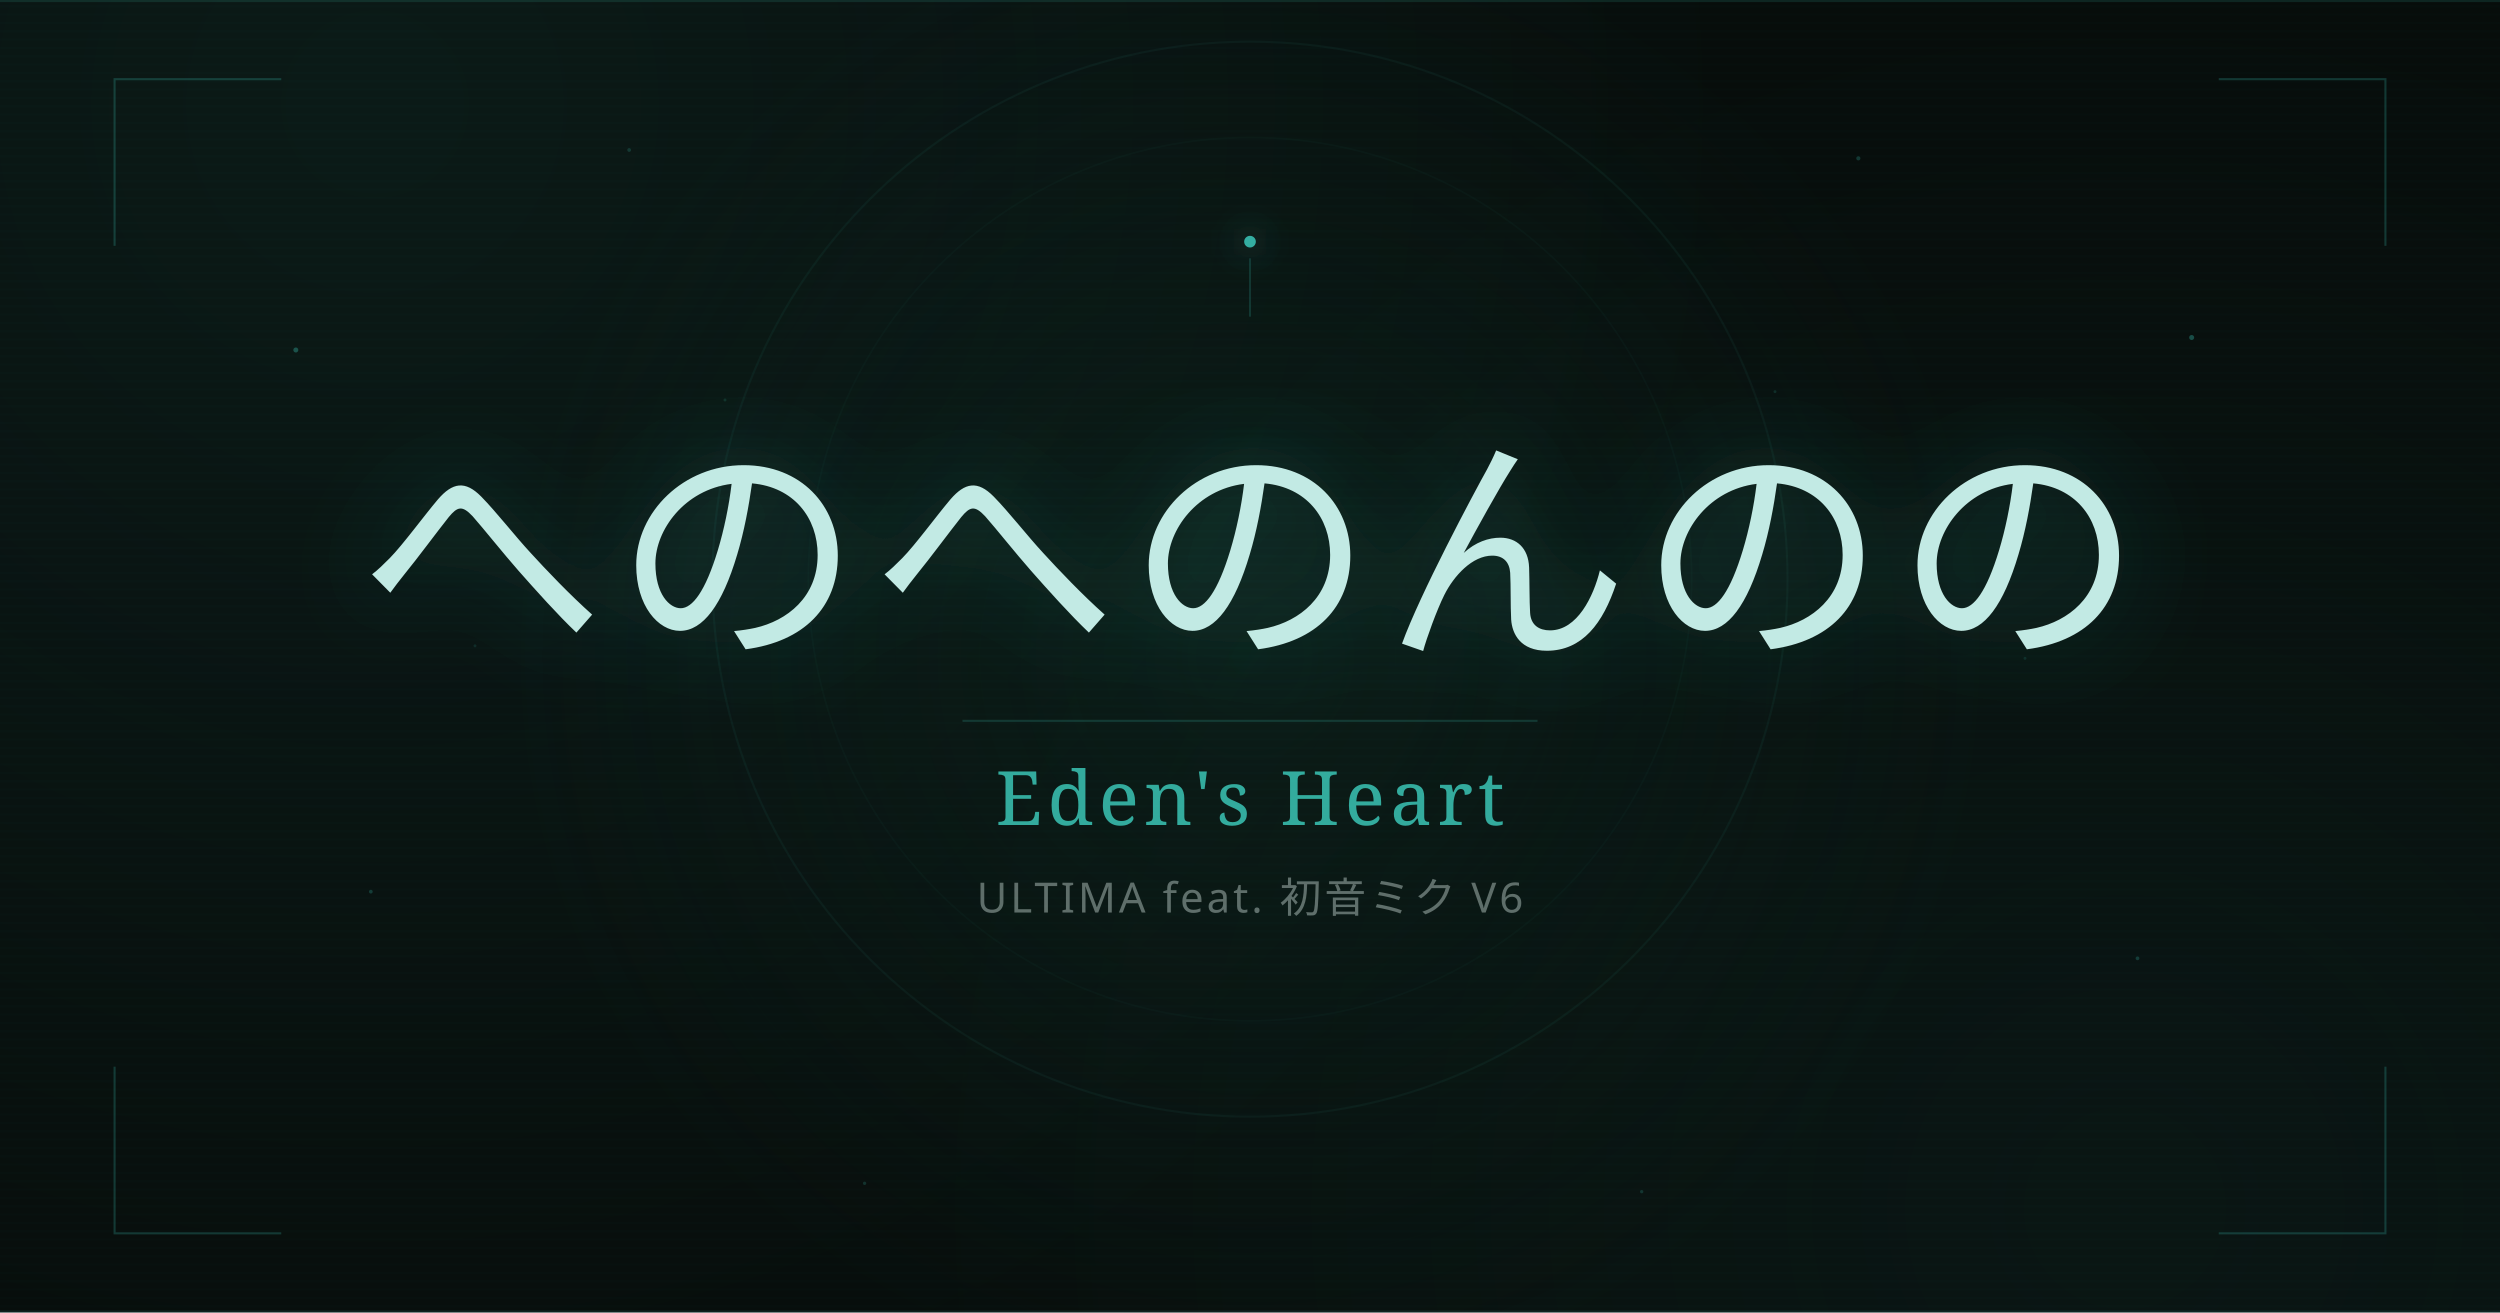
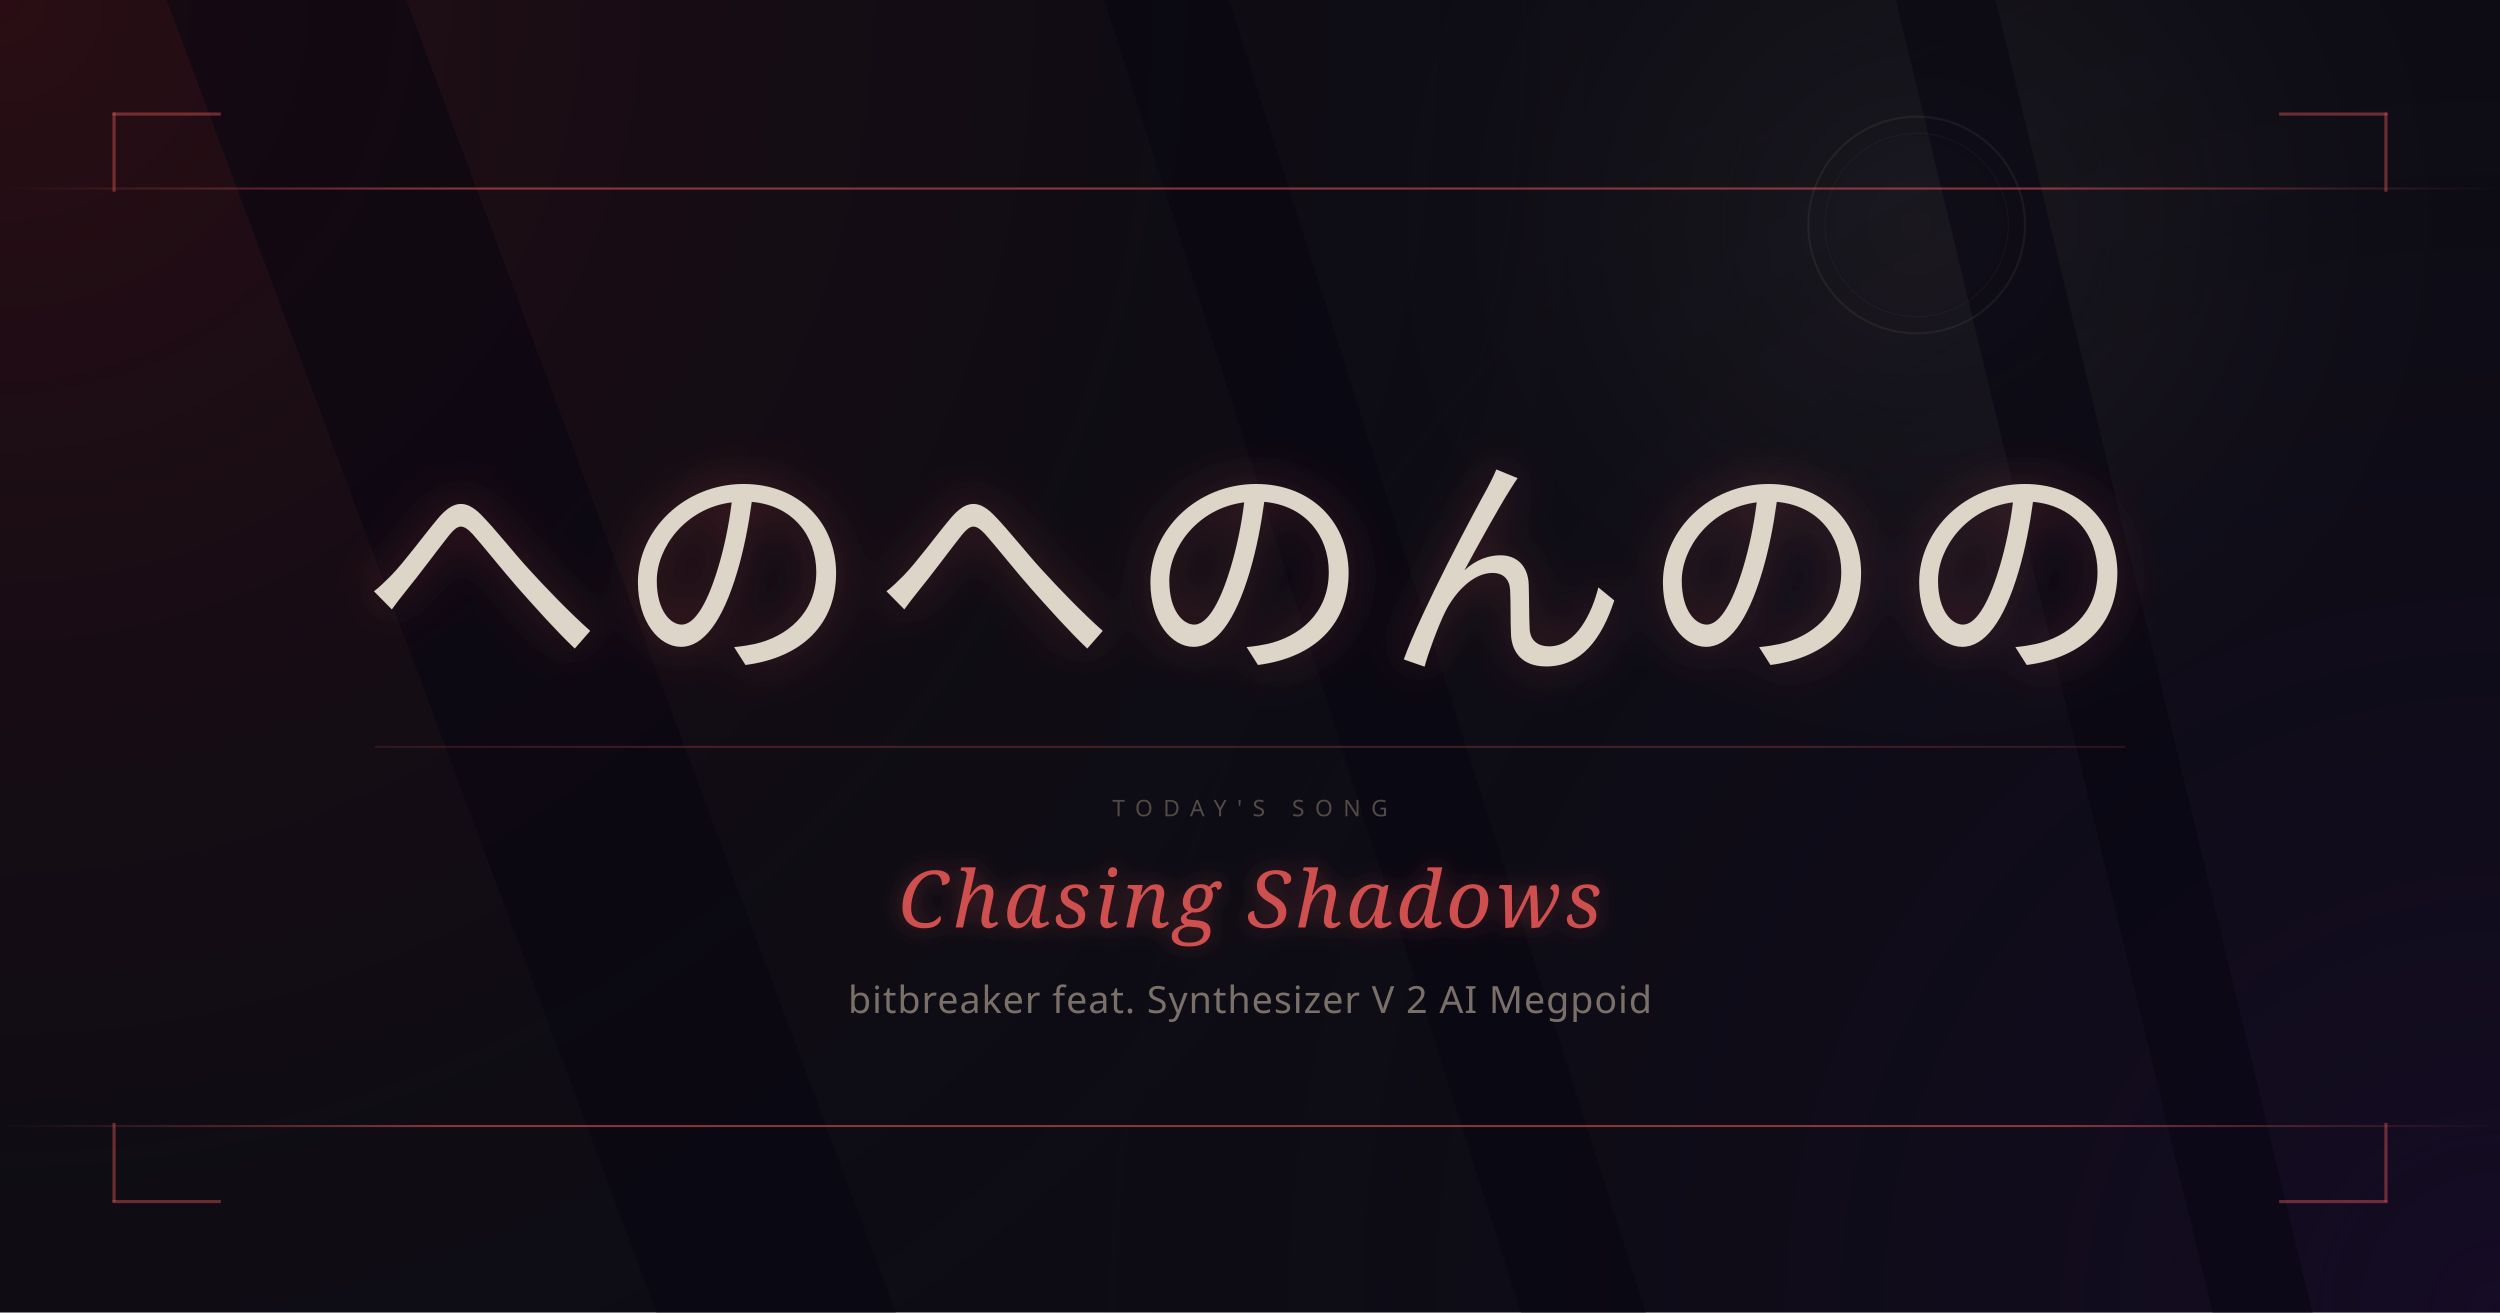
<svg xmlns="http://www.w3.org/2000/svg" width="1200" height="630" viewBox="0 0 1200 630">
  <defs>
-     <radialGradient id="g-tl" cx="180" cy="50" r="660" gradientUnits="userSpaceOnUse">
-       <stop offset="0%" stop-color="#3ecfbf" stop-opacity="0.07" />
-       <stop offset="100%" stop-color="#3ecfbf" stop-opacity="0" />
+     <radialGradient id="rg-ember" cx="0" cy="0" r="820" gradientUnits="userSpaceOnUse">
+       <stop offset="0%" stop-color="#5a0f14" stop-opacity="0.38" />
+       <stop offset="100%" stop-color="#0d0c14" stop-opacity="0" />
    </radialGradient>
-     <radialGradient id="g-br" cx="1020" cy="580" r="590" gradientUnits="userSpaceOnUse">
-       <stop offset="0%" stop-color="#3ecfbf" stop-opacity="0.05" />
-       <stop offset="100%" stop-color="#3ecfbf" stop-opacity="0" />
+     <radialGradient id="rg-void" cx="1200" cy="630" r="720" gradientUnits="userSpaceOnUse">
+       <stop offset="0%" stop-color="#1e0c37" stop-opacity="0.48" />
+       <stop offset="100%" stop-color="#0d0c14" stop-opacity="0" />
    </radialGradient>
-     <radialGradient id="g-center" cx="600" cy="315" r="360" gradientUnits="userSpaceOnUse">
-       <stop offset="0%" stop-color="#0e2821" stop-opacity="0.45" />
-       <stop offset="100%" stop-color="#0e2821" stop-opacity="0" />
+     <radialGradient id="rg-moon" cx="920" cy="108" r="290" gradientUnits="userSpaceOnUse">
+       <stop offset="0%" stop-color="#c8b8a8" stop-opacity="0.07" />
+       <stop offset="55%" stop-color="#c8b8a8" stop-opacity="0.02" />
+       <stop offset="100%" stop-color="#0d0c14" stop-opacity="0" />
    </radialGradient>
-     <filter id="f-title" x="-10%" y="-30%" width="120%" height="160%">
-       <feGaussianBlur in="SourceAlpha" stdDeviation="22" result="blur" />
-       <feFlood flood-color="#3ecfbf" flood-opacity="0.28" result="tint" />
-       <feComposite in="tint" in2="blur" operator="in" result="glow" />
+     <linearGradient id="lg-accent" x1="0" y1="0" x2="1200" y2="0" gradientUnits="userSpaceOnUse">
+       <stop offset="0%" stop-color="#cf5050" stop-opacity="0" />
+       <stop offset="18%" stop-color="#cf5050" stop-opacity="0.62" />
+       <stop offset="82%" stop-color="#cf5050" stop-opacity="0.62" />
+       <stop offset="100%" stop-color="#cf5050" stop-opacity="0" />
+     </linearGradient>
+     <linearGradient id="lg-accent-mid" x1="0" y1="0" x2="1200" y2="0" gradientUnits="userSpaceOnUse">
+       <stop offset="0%" stop-color="#cf5050" stop-opacity="0" />
+       <stop offset="28%" stop-color="#cf5050" stop-opacity="0.28" />
+       <stop offset="72%" stop-color="#cf5050" stop-opacity="0.28" />
+       <stop offset="100%" stop-color="#cf5050" stop-opacity="0" />
+     </linearGradient>
+     <filter id="f-title" x="-6%" y="-25%" width="112%" height="150%">
+       <feGaussianBlur in="SourceAlpha" stdDeviation="11" result="blur" />
+       <feFlood flood-color="#cf5050" flood-opacity="0.3" result="c" />
+       <feComposite in="c" in2="blur" operator="in" result="glow" />
      <feMerge>
        <feMergeNode in="glow" />
        <feMergeNode in="SourceGraphic" />
      </feMerge>
    </filter>
-     <filter id="f-accent" x="-60%" y="-800%" width="220%" height="1700%">
-       <feGaussianBlur in="SourceGraphic" stdDeviation="5" result="blur" />
+     <filter id="f-song" x="-12%" y="-50%" width="124%" height="200%">
+       <feGaussianBlur in="SourceAlpha" stdDeviation="5" result="blur" />
+       <feFlood flood-color="#cf5050" flood-opacity="0.42" result="c" />
+       <feComposite in="c" in2="blur" operator="in" result="glow" />
      <feMerge>
-         <feMergeNode in="blur" />
+         <feMergeNode in="glow" />
        <feMergeNode in="SourceGraphic" />
      </feMerge>
    </filter>
-     <filter id="f-star" x="-400%" y="-400%" width="900%" height="900%">
-       <feGaussianBlur in="SourceGraphic" stdDeviation="8" result="blur" />
-       <feMerge>
-         <feMergeNode in="blur" />
-         <feMergeNode in="SourceGraphic" />
-       </feMerge>
-     </filter>
-     <pattern id="p-scan" patternUnits="userSpaceOnUse" width="1200" height="4">
-       <line x1="0" y1="3" x2="1200" y2="3" stroke="#3ecfbf" stroke-opacity="0.012" stroke-width="1" />
-     </pattern>
  </defs>
-   <rect width="1200" height="630" fill="#070d0b" />
-   <rect width="1200" height="630" fill="url(#g-tl)" />
-   <rect width="1200" height="630" fill="url(#g-br)" />
-   <rect width="1200" height="630" fill="url(#g-center)" />
-   <rect width="1200" height="630" fill="url(#p-scan)" />
-   <circle cx="600" cy="278" r="258" fill="none" stroke="#3ecfbf" stroke-opacity="0.055" stroke-width="1" />
-   <circle cx="600" cy="278" r="212" fill="none" stroke="#3ecfbf" stroke-opacity="0.030" stroke-width="0.75" />
-   <line x1="0" y1="0.5" x2="1200" y2="0.5" stroke="#3ecfbf" stroke-opacity="0.13" stroke-width="1" />
-   <line x1="0" y1="629.5" x2="1200" y2="629.5" stroke="#3ecfbf" stroke-opacity="0.10" stroke-width="1" />
-   <polyline points="55,118 55,38 135,38" fill="none" stroke="#3ecfbf" stroke-opacity="0.22" stroke-width="1" stroke-linejoin="miter" />
-   <polyline points="1145,118 1145,38 1065,38" fill="none" stroke="#3ecfbf" stroke-opacity="0.22" stroke-width="1" stroke-linejoin="miter" />
-   <polyline points="55,512 55,592 135,592" fill="none" stroke="#3ecfbf" stroke-opacity="0.22" stroke-width="1" stroke-linejoin="miter" />
-   <polyline points="1145,512 1145,592 1065,592" fill="none" stroke="#3ecfbf" stroke-opacity="0.22" stroke-width="1" stroke-linejoin="miter" />
-   <circle cx="142" cy="168" r="1.2" fill="#3ecfbf" fill-opacity="0.32" />
-   <circle cx="178" cy="428" r="0.9" fill="#3ecfbf" fill-opacity="0.22" />
-   <circle cx="302" cy="72" r="0.9" fill="#3ecfbf" fill-opacity="0.18" />
-   <circle cx="892" cy="76" r="1.0" fill="#3ecfbf" fill-opacity="0.22" />
-   <circle cx="1052" cy="162" r="1.2" fill="#3ecfbf" fill-opacity="0.32" />
-   <circle cx="1026" cy="460" r="0.9" fill="#3ecfbf" fill-opacity="0.22" />
-   <circle cx="415" cy="568" r="0.8" fill="#3ecfbf" fill-opacity="0.18" />
-   <circle cx="788" cy="572" r="0.8" fill="#3ecfbf" fill-opacity="0.18" />
-   <circle cx="348" cy="192" r="0.7" fill="#3ecfbf" fill-opacity="0.14" />
-   <circle cx="852" cy="188" r="0.7" fill="#3ecfbf" fill-opacity="0.14" />
-   <circle cx="228" cy="310" r="0.7" fill="#3ecfbf" fill-opacity="0.12" />
-   <circle cx="972" cy="316" r="0.7" fill="#3ecfbf" fill-opacity="0.12" />
-   <circle cx="600" cy="116" r="2.8" fill="#3ecfbf" fill-opacity="0.82" filter="url(#f-star)" />
-   <line x1="600" y1="124" x2="600" y2="152" stroke="#3ecfbf" stroke-opacity="0.22" stroke-width="0.75" />
-   <text x="600" y="308" font-family="serif" font-size="118" fill="#c2eae4" text-anchor="middle" letter-spacing="5" filter="url(#f-title)">へのへのんのの</text>
-   <line x1="462" y1="346" x2="738" y2="346" stroke="#3ecfbf" stroke-opacity="0.18" stroke-width="1" />
-   <line x1="572" y1="346" x2="628" y2="346" stroke="#3ecfbf" stroke-opacity="0.90" stroke-width="1" filter="url(#f-accent)" />
-   <text x="600" y="396" font-family="serif" font-size="36" fill="#3ecfbf" fill-opacity="0.80" text-anchor="middle" letter-spacing="2.5">Eden's Heart</text>
-   <text x="600" y="438" font-family="sans-serif" font-size="20" fill="#dff0eb" fill-opacity="0.40" text-anchor="middle" letter-spacing="1.5">ULTIMA feat. 初音ミク V6</text>
+   <rect width="1200" height="630" fill="#0d0c14" />
+   <rect width="1200" height="630" fill="url(#rg-ember)" />
+   <rect width="1200" height="630" fill="url(#rg-void)" />
+   <rect width="1200" height="630" fill="url(#rg-moon)" />
+   <g fill="#070610" opacity="0.55">
+     <polygon points="80,0 195,0 430,630 315,630" />
+     <polygon points="530,0 590,0 790,630 730,630" />
+     <polygon points="910,0 958,0 1110,630 1062,630" />
+   </g>
+   <circle cx="920" cy="108" r="52" fill="none" stroke="#ddd5c8" stroke-width="1" opacity="0.07" />
+   <circle cx="920" cy="108" r="44" fill="none" stroke="#ddd5c8" stroke-width="0.5" opacity="0.04" />
+   <rect x="0" y="90" width="1200" height="1" fill="url(#lg-accent)" />
+   <rect x="0" y="540" width="1200" height="1" fill="url(#lg-accent)" />
+   <rect x="54" y="54" width="52" height="1.5" fill="#cf5050" opacity="0.48" />
+   <rect x="54" y="54" width="1.5" height="38" fill="#cf5050" opacity="0.48" />
+   <rect x="1094" y="54" width="52" height="1.5" fill="#cf5050" opacity="0.48" />
+   <rect x="1144.5" y="54" width="1.5" height="38" fill="#cf5050" opacity="0.48" />
+   <rect x="54" y="576" width="52" height="1.5" fill="#cf5050" opacity="0.48" />
+   <rect x="54" y="539" width="1.5" height="38" fill="#cf5050" opacity="0.48" />
+   <rect x="1094" y="576" width="52" height="1.5" fill="#cf5050" opacity="0.48" />
+   <rect x="1144.5" y="539" width="1.5" height="38" fill="#cf5050" opacity="0.48" />
+   <text x="600" y="275" font-family="serif" font-size="116" font-weight="normal" fill="#ddd5c8" text-anchor="middle" dominant-baseline="middle" letter-spacing="7" filter="url(#f-title)">へのへのんのの</text>
+   <rect x="180" y="358" width="840" height="1" fill="url(#lg-accent-mid)" />
+   <text x="600" y="388" font-family="sans-serif" font-size="11" fill="#524a44" text-anchor="middle" dominant-baseline="middle" letter-spacing="5">TODAY'S SONG</text>
+   <text x="600" y="432" font-family="serif" font-size="38" font-style="italic" fill="#cf5050" text-anchor="middle" dominant-baseline="middle" letter-spacing="2" filter="url(#f-song)">Chasing Shadows</text>
+   <text x="600" y="480" font-family="sans-serif" font-size="18" fill="#7a7068" text-anchor="middle" dominant-baseline="middle" letter-spacing="0.5">bitbreaker feat. Synthesizer V 2 AI Megpoid</text>
</svg>
